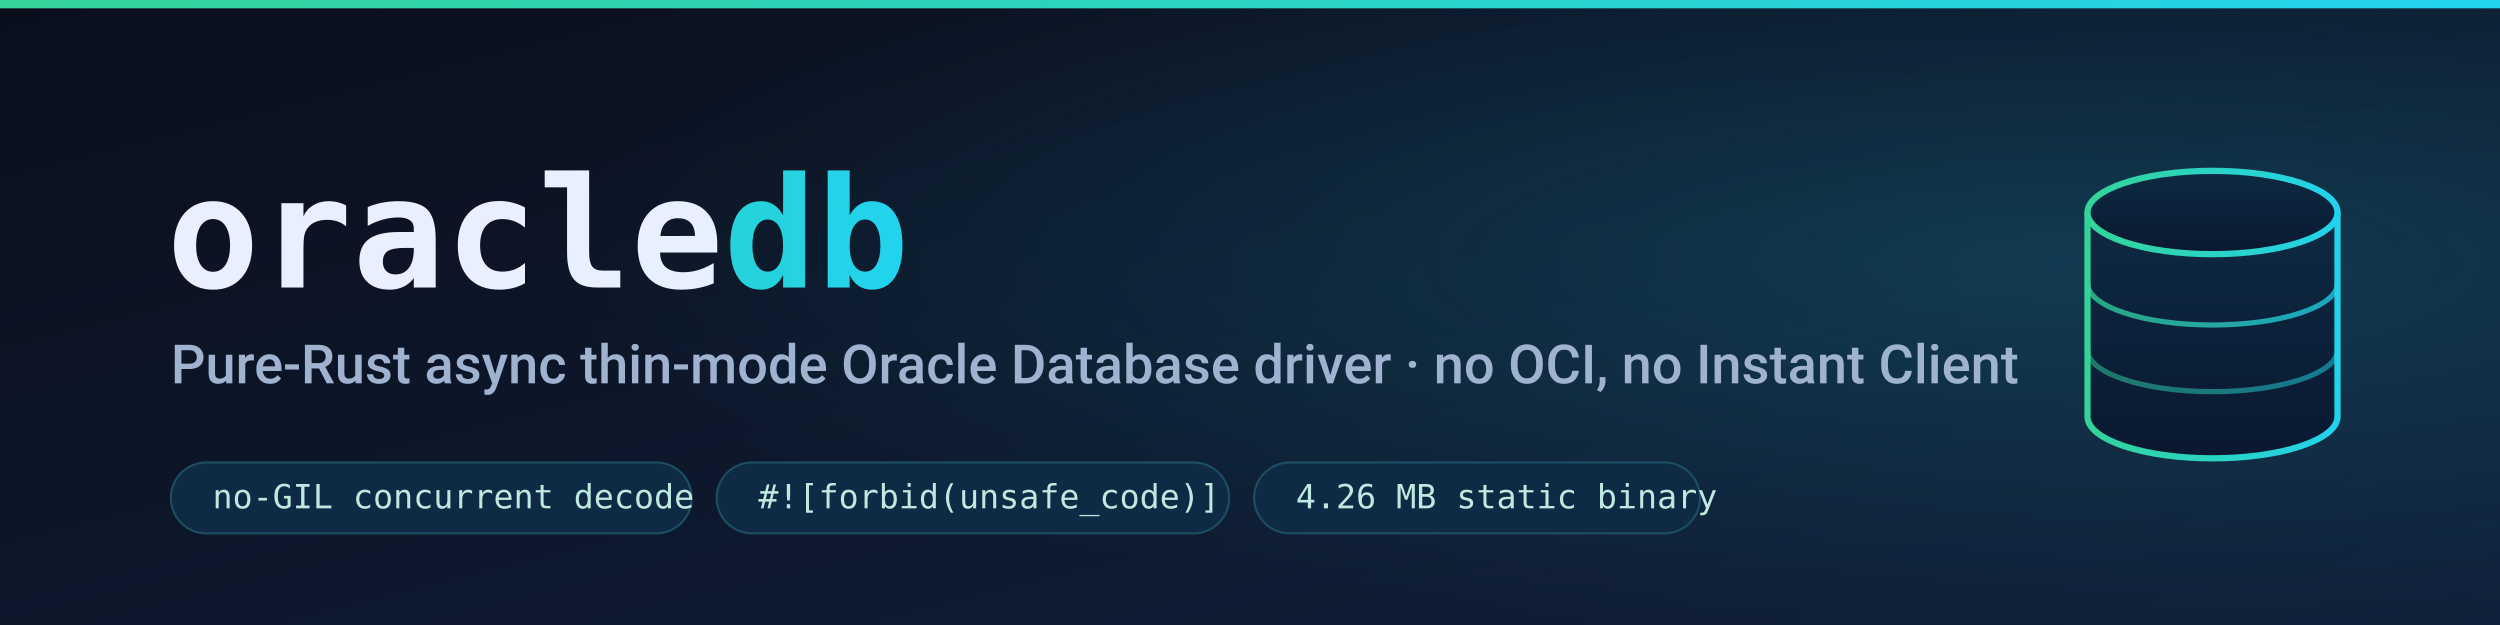
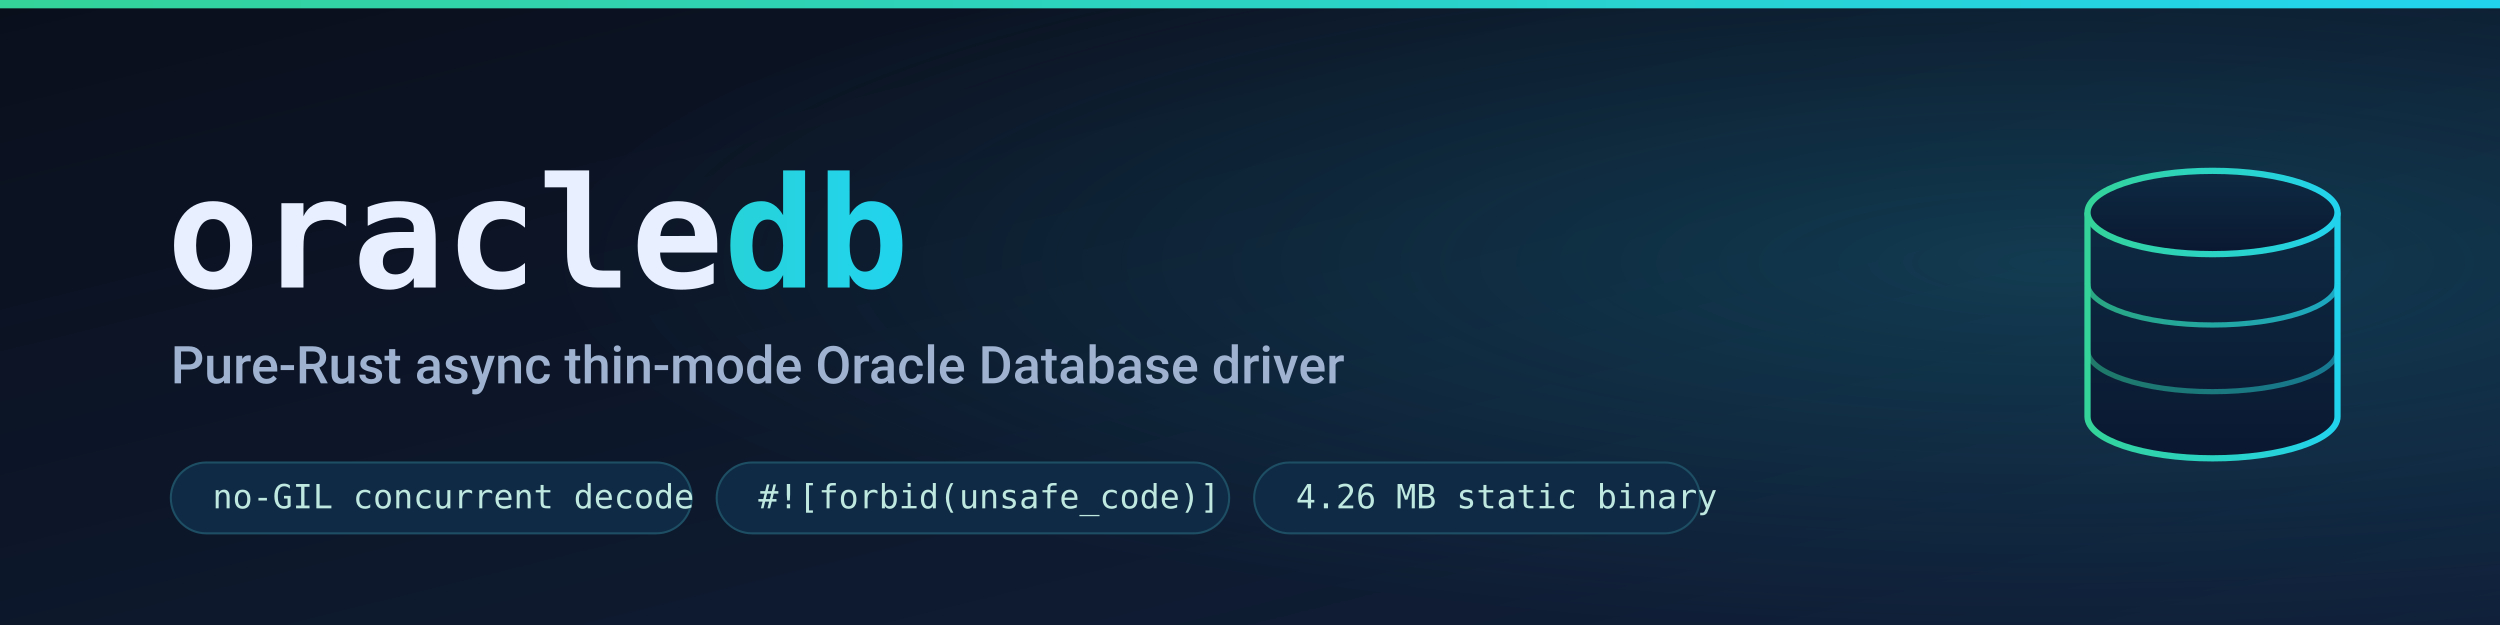
<svg xmlns="http://www.w3.org/2000/svg" viewBox="0 0 1200 300" width="1200" height="300" role="img" aria-label="rust-oracledb — pure-Rust async thin-mode Oracle Database driver">
  <defs>
    <linearGradient id="bg" x1="0" y1="0" x2="1" y2="1">
      <stop offset="0" stop-color="#0a0f1c" />
      <stop offset="1" stop-color="#10203a" />
    </linearGradient>
    <linearGradient id="accent" x1="0" y1="0" x2="1" y2="0">
      <stop offset="0" stop-color="#34d399" />
      <stop offset="1" stop-color="#22d3ee" />
    </linearGradient>
    <linearGradient id="shield" x1="0" y1="0" x2="0" y2="1">
      <stop offset="0" stop-color="#0e2a44" />
      <stop offset="1" stop-color="#0a1830" />
    </linearGradient>
    <radialGradient id="glow" cx="0.82" cy="0.42" r="0.6">
      <stop offset="0" stop-color="#22d3ee" stop-opacity="0.18" />
      <stop offset="1" stop-color="#22d3ee" stop-opacity="0" />
    </radialGradient>
  </defs>
  <rect width="1200" height="300" fill="url(#bg)" />
  <rect width="1200" height="300" fill="url(#glow)" />
  <rect x="0" y="0" width="1200" height="4" fill="url(#accent)" />
  <text x="80" y="138" font-family="ui-monospace, 'SF Mono', 'JetBrains Mono', Menlo, monospace" font-size="74" font-weight="700" fill="#e8f0ff">oracle<tspan fill="url(#accent)">db</tspan>
  </text>
-   <text x="82" y="184" font-family="system-ui, -apple-system, Segoe UI, Roboto, sans-serif" font-size="26" font-weight="500" fill="#9fb3d1">Pure-Rust async thin-mode Oracle Database driver · no OCI, no Instant Client</text>
+   <text x="82" y="184" font-family="system-ui, -apple-system, Segoe UI, Roboto, sans-serif" font-size="25" font-weight="500" fill="#9fb3d1">Pure-Rust async thin-mode Oracle Database driver</text>
  <g font-family="ui-monospace, monospace" font-size="16" fill="#bfe9e0">
    <g transform="translate(82,222)">
      <rect width="250" height="34" rx="17" fill="#0e2a44" stroke="#1d4e63" />
      <text x="20" y="22">no-GIL concurrent decode</text>
    </g>
    <g transform="translate(344,222)">
      <rect width="246" height="34" rx="17" fill="#0e2a44" stroke="#1d4e63" />
      <text x="20" y="22">#![forbid(unsafe_code)]</text>
    </g>
    <g transform="translate(602,222)">
      <rect width="214" height="34" rx="17" fill="#0e2a44" stroke="#1d4e63" />
      <text x="20" y="22">4.26 MB static binary</text>
    </g>
  </g>
  <g transform="translate(992,80)">
    <path d="M10 22 L10 120 A60 20 0 0 0 130 120 L130 22" fill="url(#shield)" stroke="url(#accent)" stroke-width="3" />
    <ellipse cx="70" cy="22" rx="60" ry="20" fill="url(#shield)" stroke="url(#accent)" stroke-width="3" />
    <path d="M10 56 A60 20 0 0 0 130 56" fill="none" stroke="url(#accent)" stroke-width="2.5" opacity="0.75" />
    <path d="M10 88 A60 20 0 0 0 130 88" fill="none" stroke="url(#accent)" stroke-width="2.5" opacity="0.5" />
  </g>
</svg>
